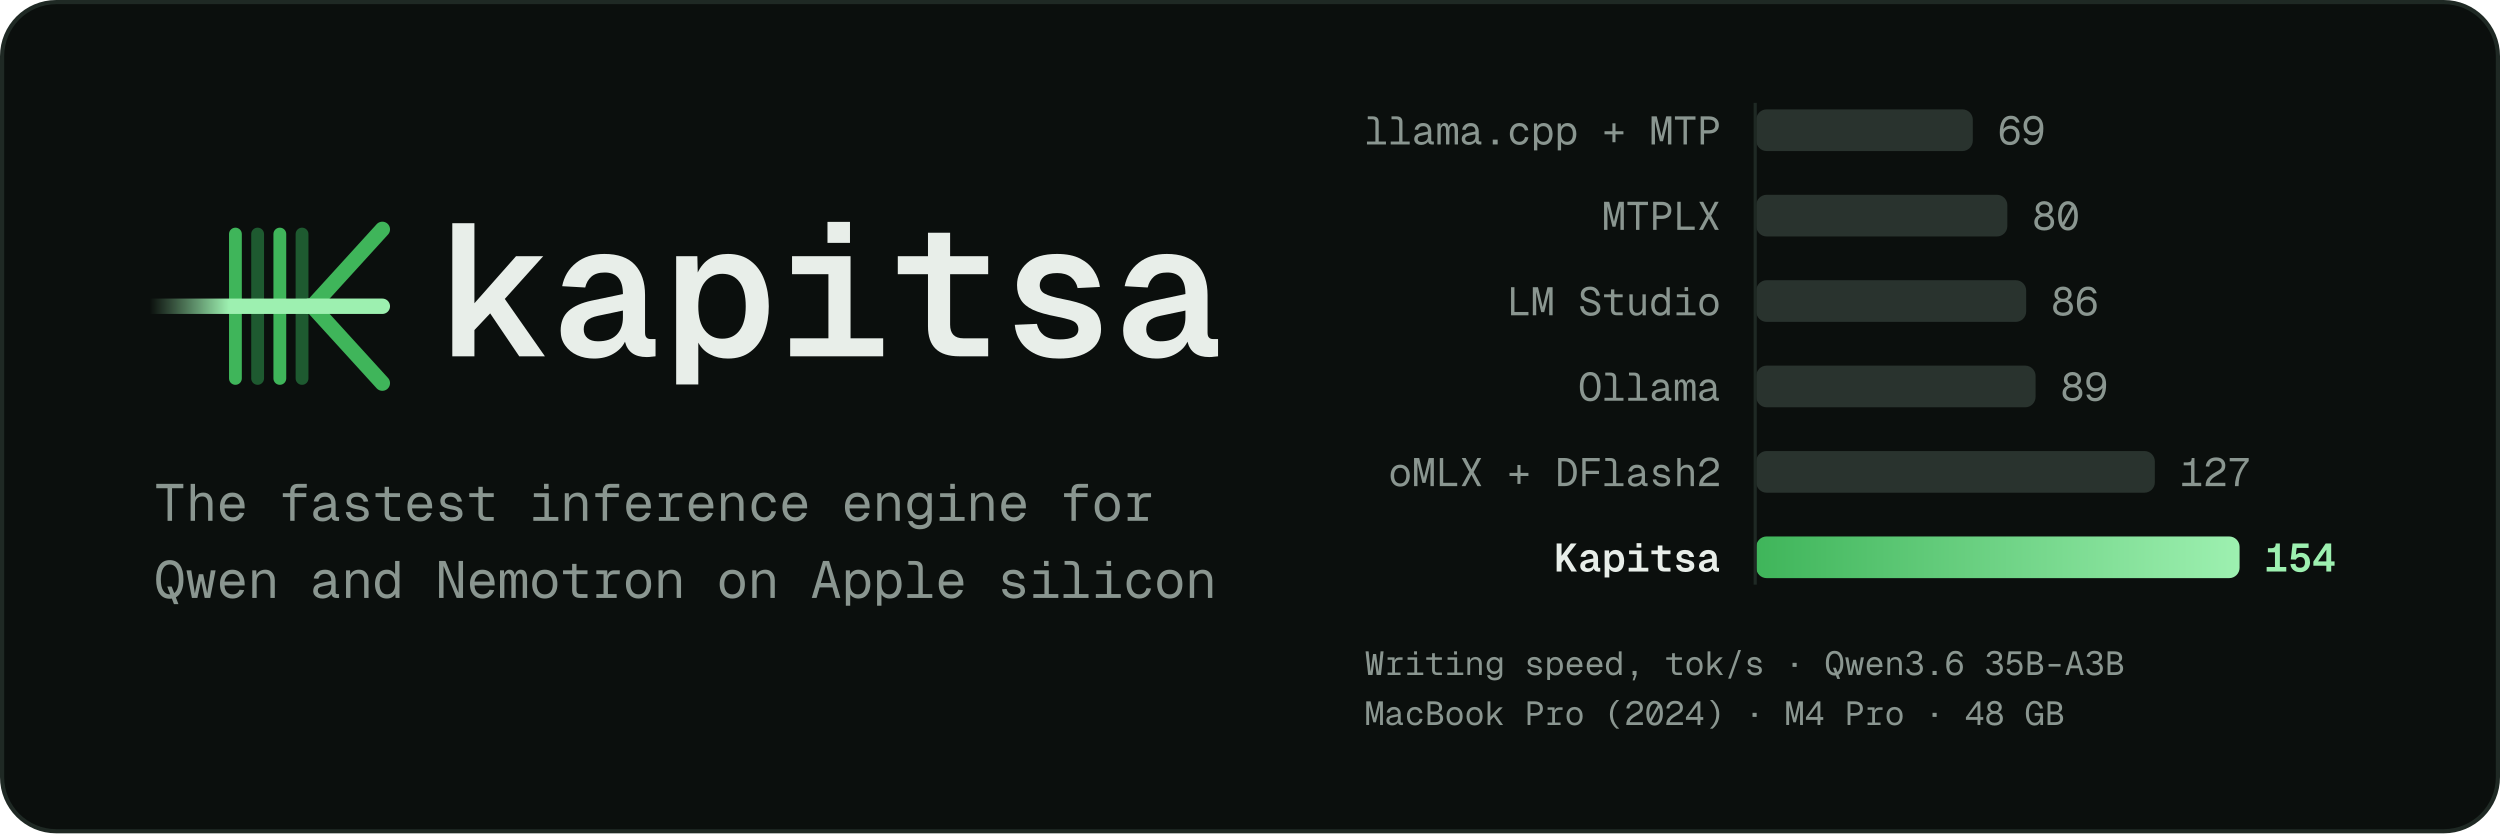
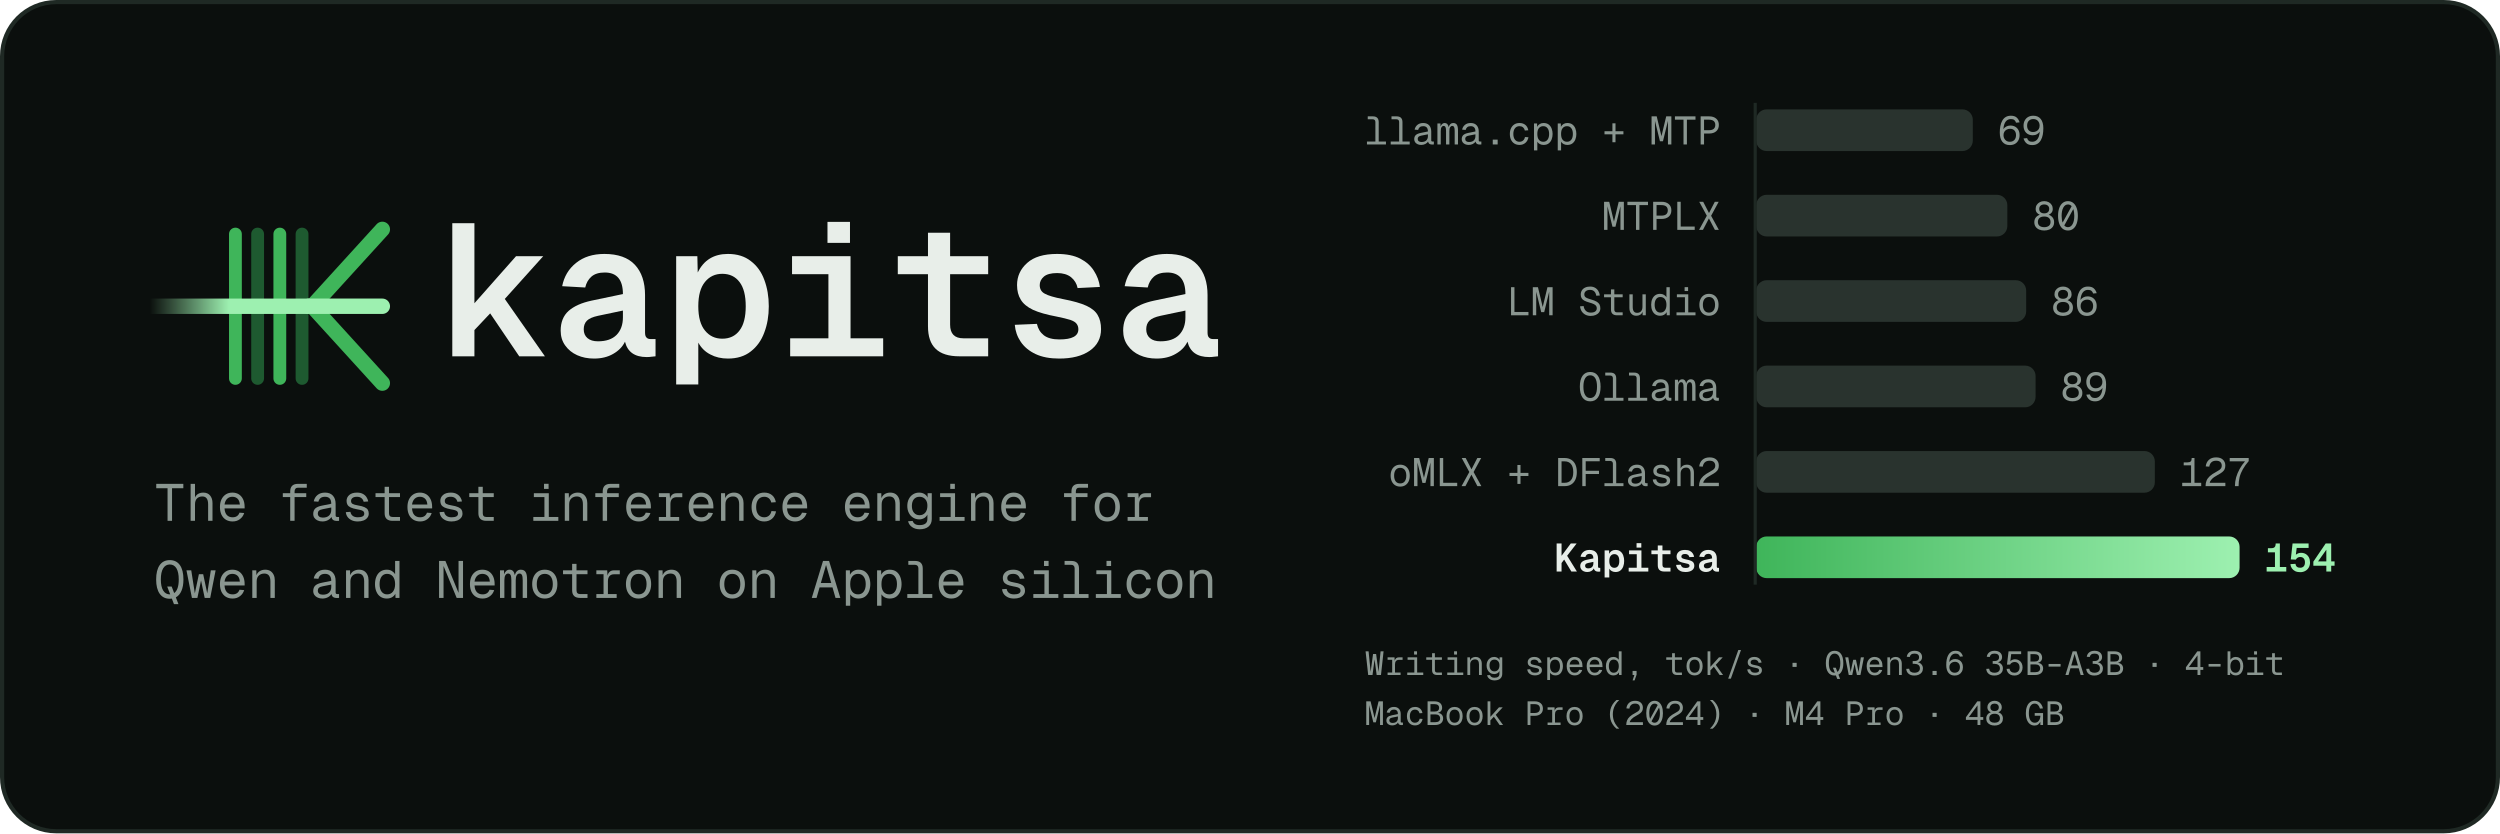
<svg xmlns="http://www.w3.org/2000/svg" width="1200" height="400" viewBox="0 0 1200 400" role="img" aria-labelledby="t d">
  <defs>
    <linearGradient id="hwin" x1="0" x2="46.25" y1="0" y2="0" gradientUnits="userSpaceOnUse">
      <stop offset="0" stop-color="#9DF0B0" stop-opacity="0" />
      <stop offset="1" stop-color="#9DF0B0" />
    </linearGradient>
    <linearGradient id="hwk" x1="0" x2="1" y1="0" y2="0">
      <stop offset="0" stop-color="#3FB55A" />
      <stop offset="1" stop-color="#9DF0B0" />
    </linearGradient>
    <path id="gs0" d="m70 0v710h118v-427l222 251h145l-205-228 214-306h-137l-155 229-84-89v-140z" />
    <path id="gs1" d="m226-12q-50 0-90 18-40 18-64 52-24 33-24 79 0 67 42 105 43 38 123 55l167 35q0 115-97 115-46 0-71-22-25-22-33-58l-123 7q15 77 74 124 59 48 151 48 109 0 163-58 54-58 54-162v-199q0-20 8-27 7-8 22-8h26v-92q-6-1-20-2-13-2-27-2-96 0-116 82-19-40-63-65-43-25-102-25zm21 92q65 0 99 34 34 35 34 94v36l-133-28q-42-9-59-26-17-17-17-46 0-30 20-47 20-17 56-17z" />
    <path id="gs2" d="m64-150v684h113l2-87q48 99 161 99 74 0 122-38 49-37 72-100 24-64 24-141 0-77-24-140-23-63-72-101-48-38-122-38-53 0-94 22-41 21-64 63v-223zm246 244q59 0 92 44 33 43 33 129 0 86-33 129-33 44-92 44-57 0-92-43-36-43-36-130 0-87 36-130 35-43 92-43z" />
    <path id="gs3" d="m72 0v96h204v342h-194v96h312v-438h174v-96zm199 605v112h120v-112z" />
    <path id="gs4" d="m375 0q-86 0-127 40-41 39-41 120v278h-161v96h161v125h118v-125h203v-96h-203v-269q0-73 71-73h132v-96z" />
    <path id="gs5" d="m307-12q-75 0-126 24-51 24-79 65-28 41-32 91l118 5q8-38 37-61 29-22 83-22 101 0 101 54 0 17-9 29-8 12-33 21-25 8-74 18-80 15-126 36-46 22-65 54-20 32-20 78 0 70 54 118 53 48 159 48 76 0 124-25 48-25 73-65 26-40 32-86l-119-6q-7 35-35 58-28 22-74 22-49 0-71-19-22-19-22-45 0-32 27-46 26-15 98-29 79-15 123-35 44-20 61-50 18-30 18-75 0-73-60-115-60-42-163-42z" />
    <path id="gr6" d="m257 0v626h-217v84h520v-84h-217v-626z" />
    <path id="gr7" d="m100 0v710h84v-263q21 49 63 72 42 23 96 23 86 0 131-56 46-56 46-145v-341h-84v317q0 151-111 151-64 0-103-39-38-39-38-113v-316z" />
    <path id="gr8" d="m306-12q-75 0-130 34-54 34-84 96-29 63-29 147 0 84 29 146 30 62 84 97 53 34 126 34 69 0 122-32 53-33 83-95 30-62 30-151v-25h-386q5-85 45-128 41-43 110-43 52 0 86 24 33 25 46 65l90-7q-21-71-80-116-58-46-142-46zm-155 325h294q-6 77-45 113-39 36-98 36-61 0-100-38-40-37-51-111z" />
    <path id="gr9" d="m212 0v456h-142v74h142v34q0 71 36 108 37 38 112 38h170v-74h-170q-31 0-48-20-16-19-16-52v-34h224v-74h-224v-456z" />
    <path id="gra" d="m230-12q-50 0-90 18-40 18-63 50-23 33-23 76 0 68 40 106 41 37 128 54l178 36q0 68-30 101-31 33-88 33-55 0-86-24-31-25-43-71l-89 7q15 75 72 122 56 46 146 46 96 0 149-58 53-57 53-158v-220q0-18 8-25 8-7 24-7h34v-74q-16-2-44-2-42 0-68 17-25 17-34 55l-1 5q-21-39-69-63-47-24-104-24zm8 74q81 0 122 41 40 41 40 107v46l-162-32q-54-10-75-30-21-21-21-54 0-37 26-58 25-20 70-20z" />
    <path id="grb" d="m310-12q-69 0-119 24-50 24-79 64-28 41-32 91l88 6q8-49 44-77 35-28 98-28 59 0 92 17 32 17 32 53 0 23-11 38-11 15-41 26-30 10-88 20-77 14-120 34-44 21-62 52-18 31-18 74 0 69 52 114 52 46 149 46 66 0 111-24 44-23 70-62 26-38 34-84l-88-6q-9 42-42 69-32 27-86 27-58 0-86-23-28-23-28-57 0-40 30-57 30-17 102-29 82-13 127-34 45-20 63-50 18-30 18-74 0-47-28-80-27-34-74-52-48-18-108-18z" />
    <path id="grc" d="m378 0q-153 0-153 146v310h-175v74h175v124h84v-124h211v-74h-211v-310q0-72 69-72h142v-74z" />
    <path id="grd" d="m80 0v74h213v382h-203v74h287v-456h183v-74zm205 613v98h88v-98z" />
    <path id="gre" d="m84 0v530h77l2-95q21 54 67 81 47 26 102 26 61 0 102-27 40-27 61-73 21-45 21-101v-341h-84v317q0 74-29 113-29 38-89 38-61 0-104-38-42-39-42-113v-317z" />
    <path id="grf" d="m90 0v74h138v382h-138v74h208l6-103q25 103 127 103h109v-76h-108q-58 0-89-34-31-35-31-100v-246h168v-74z" />
    <path id="gr10" d="m314-12q-74 0-129 34-55 34-85 96-30 63-30 147 0 84 30 146 30 62 85 97 55 34 129 34 89 0 148-48 58-47 74-136l-88-6q-12 53-48 82-35 28-86 28-73 0-114-52-42-53-42-145 0-92 42-145 41-52 114-52 51 0 88 30 38 30 50 90l88-6q-16-88-76-141-61-53-150-53z" />
    <path id="gr11" d="m297-162q-85 0-145 42-60 42-77 112l88 6q12-37 43-58 30-22 91-22 72 0 111 29 38 29 38 87v86q-19-42-61-67-42-25-94-25-67 0-119 33-53 33-82 91-30 58-30 133 0 76 29 133 29 58 81 91 51 33 117 33 56 0 101-26 44-26 62-70v84h80v-494q0-93-62-146-61-52-171-52zm-2 270q68 0 109 48 41 47 42 129 2 82-40 129-42 48-111 48-70 0-109-48-38-47-38-129 0-82 40-129 39-48 107-48z" />
    <path id="gr12" d="m300-12q-73 0-128 34-54 34-84 96-30 63-30 147 0 85 30 147 30 62 84 96 55 34 128 34 73 0 128-34 54-34 84-96 30-62 30-147 0-84-30-147-30-62-84-96-55-34-128-34zm0 80q73 0 114 52 40 53 40 145 0 92-40 145-41 52-114 52-73 0-114-52-40-53-40-145 0-92 40-145 41-52 114-52z" />
    <path id="gr13" d="m300-16q-126 0-194 96-68 96-68 274 0 179 68 276 68 96 194 96 126 0 194-96 68-97 68-276 0-131-38-218-37-88-108-125l50-130h-86l-41 106q-19-3-39-3zm0 84q4 0 8 0l-58 150h86l48-125q88 63 88 261 0 140-44 214-45 74-128 74-82 0-127-74-45-74-45-214 0-139 45-212 45-74 127-74z" />
    <path id="gr14" d="m125 0l-105 530h92l69-442 78 368h82l78-368 69 442h92l-104-530h-106l-70 334-70-334z" />
    <path id="gr15" d="m267-12q-70 0-121 34-51 34-78 96-28 62-28 147 0 85 28 147 27 62 78 96 51 34 121 34 56 0 98-26 42-27 61-60v254h84v-710h-76l-3 79q-23-43-66-67-43-24-98-24zm5 80q72 0 113 53 41 53 41 144 0 92-41 145-41 52-115 52-65 0-104-52-38-53-38-145 0-91 38-144 39-53 106-53z" />
    <path id="gr16" d="m70 0v710h122l252-613v613h86v-710h-122l-252 613v-613z" />
    <path id="gr17" d="m40 0v530h77l2-78q14 42 41 66 26 24 64 24 79 0 99-99l1-6q13 49 42 77 30 28 72 28 64 0 93-44 29-44 29-146v-352h-84v340q0 71-15 100-15 28-47 28-31 0-52-31-20-31-20-99v-338h-84v340q0 68-14 98-15 30-48 30-31 0-52-31-20-31-20-99v-338z" />
    <path id="gr18" d="m26 0l216 710h116l216-710h-92l-58 202h-248l-58-202zm274 632l-100-346h200z" />
    <path id="gr19" d="m80-150v680h78l1-85q24 47 67 72 42 25 96 25 79 0 130-39 50-39 74-102 24-63 24-136 0-73-24-136-24-63-74-102-51-39-130-39-52 0-94 22-43 22-64 60v-220zm234 218q69 0 108 52 40 52 40 145 0 93-40 145-39 52-108 52-69 0-110-50-40-49-40-147 0-97 40-147 40-50 110-50z" />
    <path id="gr1a" d="m60 0v74h213v494q0 32-18 50-18 18-50 18h-125v74h129q148 0 148-148v-488h183v-74z" />
    <path id="gr1b" d="m238 0v122h124v-122z" />
    <path id="gr1c" d="m61 256v78h200v200h78v-200h200v-78h-200v-200h-78v200z" />
    <path id="gr1d" d="m262 80l-126 517v-597h-86v710h130l120-501 120 501h130v-710h-86v597l-126-517z" />
    <path id="gr1e" d="m90 0v710h216q111 0 178-58 66-57 66-159 0-102-66-159-67-58-178-58h-130v-276zm86 360h120q84 0 124 34 40 35 40 99 0 65-40 99-40 34-124 34h-120z" />
    <path id="gr1f" d="m302-16q-120 0-186 82-66 82-66 234 0 88 14 165 15 77 48 135 32 59 86 92 53 34 132 34 95 0 147-46 52-47 73-122l-90-8q-12 42-42 67-29 25-88 25-80 0-129-62-49-62-60-186l-1-7q26 39 72 65 45 26 106 26 70 0 122-30 52-30 81-84 29-55 29-128 0-78-32-134-31-57-86-88-56-30-130-30zm2 84q70 0 113 44 43 45 43 124 0 74-40 117-41 43-108 43-48 0-86-20-38-19-60-55-22-36-22-85 0-73 44-120 43-48 116-48z" />
    <path id="gr20" d="m298 726q120 0 186-82 66-82 66-234 0-88-14-165-15-77-48-135-32-59-86-92-53-34-132-34-94 0-146 46-53 47-74 122l90 8q12-42 42-67 30-25 88-25 80 0 129 62 49 62 60 186l1 7q-26-39-72-65-45-26-106-26-70 0-122 30-52 30-81 84-29 55-29 128 0 78 32 134 31 57 87 88 56 30 129 30zm-2-84q-70 0-113-44-43-44-43-124 0-73 40-116 41-44 108-44 48 0 86 20 38 19 60 55 22 36 22 85 0 74-43 121-43 47-117 47z" />
    <path id="gr21" d="m100 0v710h86v-626h354v-84z" />
    <path id="gr22" d="m50 0l196 357-192 353h100l147-285 147 285h98l-192-354 196-356h-100l-151 289-151-289z" />
    <path id="gr23" d="m300-16q-70 0-127 24-57 24-90 71-33 47-33 116 0 69 37 117 37 48 100 70-47 19-75 56-28 36-28 93 0 56 28 100 28 44 76 69 49 26 112 26 63 0 112-26 49-25 76-69 28-44 28-100 0-57-28-93-28-37-75-56 63-22 100-70 37-48 37-117 0-69-33-116-33-47-89-71-57-24-128-24zm0 433q57 0 92 29 34 28 34 85 0 51-34 81-33 30-92 30-58 0-92-30-34-30-34-81 0-57 34-85 35-29 92-29zm0-349q70 0 115 32 45 33 45 100 0 62-40 100-40 37-120 37-79 0-120-37-40-38-40-100 0-67 45-100 45-32 115-32z" />
    <path id="gr24" d="m300-16q-77 0-134 45-56 45-86 128-30 83-30 197 0 115 30 198 30 83 86 128 57 46 134 46 78 0 134-46 56-45 86-128 30-83 30-198 0-114-30-197-30-83-86-128-56-45-134-45zm-160 370q0-100 25-170l228 415q-39 43-93 43-74 0-117-78-43-77-43-210zm160-286q74 0 117 78 43 77 43 208 0 101-25 171l-228-414q39-43 93-43z" />
    <path id="gr25" d="m311-16q-75 0-133 31-58 31-93 85-35 55-41 127l90 6q11-79 58-122 46-43 121-43 74 0 113 28 40 29 40 81 0 34-16 59-15 24-58 46-42 21-125 44-74 21-119 46-46 26-66 62-21 37-21 90 0 60 29 106 28 45 81 70 53 26 126 26 73 0 125-30 52-29 82-80 31-51 39-116l-90-6q-9 65-47 106-39 42-111 42-66 0-105-32-39-31-39-82 0-33 15-54 14-22 51-38 37-17 104-36 87-24 139-54 51-30 74-71 22-41 22-100 0-56-31-99-31-44-86-68-55-24-128-24z" />
    <path id="gr26" d="m263-12q-79 0-126 54-47 53-47 147v341h84v-318q0-77 28-114 27-36 84-36 62 0 98 40 36 41 36 112v316h84v-530h-80v86q-44-98-161-98z" />
    <path id="gr27" d="m300-16q-126 0-194 96-68 96-68 274 0 179 68 276 68 96 194 96 126 0 194-96 68-97 68-276 0-178-68-274-68-96-194-96zm0 84q83 0 128 74 44 73 44 212 0 140-44 214-45 74-128 74-82 0-127-74-45-74-45-214 0-139 45-212 45-74 127-74z" />
    <path id="gr28" d="m90 0v710h168q92 0 160-42 69-41 106-120 38-80 38-194 0-114-38-193-37-79-106-120-68-41-160-41zm86 84h77q104 0 161 68 58 67 58 202 0 135-58 204-57 68-161 68h-77z" />
    <path id="gr29" d="m100 0v710h440v-82h-354v-240h336v-82h-336v-306z" />
    <path id="gr2a" d="m50 0q0 75 24 136 23 60 82 115 60 55 166 111 49 26 79 48 30 22 44 47 14 25 14 61 0 55-35 90-36 34-107 34-75 0-119-39-43-39-54-111l-90 6q12 104 80 166 68 62 183 62 110 0 171-57 61-57 61-149 0-54-18-94-18-39-61-73-42-34-116-73-96-51-146-103-49-52-52-93h394v-84z" />
    <path id="gr2b" d="m60 0v84h224v442h-186v74h96q57 0 82 25 24 25 24 85h70v-626h170v-84z" />
    <path id="gr2c" d="m192 0q0 110 30 220 31 109 88 212 57 103 136 194h-386v84h480v-78q-89-102-146-202-57-99-84-204-26-106-26-226z" />
    <path id="gs2d" d="m52 0v710h124v-312l234 312h148l-241-311 247-399h-140l-182 302-66-86v-216z" />
    <path id="gs2e" d="m52 0v114h210v372h-178v104h84q60 0 86 27 26 27 26 93h106v-596h162v-114z" />
    <path id="gs2f" d="m299-16q-73 0-127 26-53 27-84 73-31 46-36 104l128 8q13-99 119-99 56 0 89 35 32 35 32 100 0 65-32 101-32 36-88 36-36 0-66-18-30-19-43-49l-129 5 45 404h405v-114h-301l-21-172q26 24 60 36 33 13 70 13 70 0 121-31 51-32 79-86 28-55 28-125 0-73-32-129-31-55-87-86-56-32-130-32z" />
    <path id="gs30" d="m360 0v146h-328v104l312 460h139v-454h85v-110h-85v-146zm-210 256h210v295z" />
    <path id="gr31" d="m108 0l-78 710h90l62-617 72 537h92l72-537 62 617h90l-78-710h-130l-62 469-62-469z" />
    <path id="gr32" d="m240-162l54 162h-54v122h120v-112l-60-172z" />
    <path id="gr33" d="m90 0v710h84v-465l258 285h112l-209-225 219-305h-102l-174 248-104-110v-138z" />
    <path id="gr34" d="m108-110l304 860h80l-304-860z" />
    <path id="gr35" d="m238 243v122h124v-122z" />
    <path id="gr36" d="m294-16q-115 0-177 56-62 55-67 143l89 6q6-65 49-93 42-28 106-28 43 0 81 12 38 13 61 42 24 28 24 76 0 71-46 104-46 33-115 33h-56v84h56q37 0 68 11 31 11 49 36 19 24 19 64 0 55-35 84-35 28-101 28-67 0-101-27-35-27-42-74l-90 6q10 80 70 129 60 50 163 50 104 0 165-52 61-51 61-140 0-114-123-152 69-19 108-68 40-48 40-116 0-68-33-116-33-48-91-73-58-25-132-25z" />
    <path id="gr37" d="m298-16q-69 0-120 25-52 25-82 70-31 45-36 104l90 6q8-60 48-91 39-30 100-30 69 0 110 42 42 43 42 118 0 75-40 118-39 44-110 44-42 0-80-20-39-21-56-59h-92l47 399h378v-84h-299l-26-214q26 30 64 45 38 15 76 15 68 0 120-32 51-31 80-86 28-55 28-126 0-71-31-126-31-56-85-87-55-31-126-31z" />
    <path id="gr38" d="m90 0v710h200q117 0 176-52 60-52 60-142 0-58-35-98-35-41-94-52 75-10 117-54 42-45 42-114 0-92-64-145-64-53-177-53zm86 403h118q74 0 108 29 34 29 34 82 0 54-34 83-34 29-108 29h-118zm0-319h140q77 0 114 30 36 30 36 84 0 57-38 89-38 32-112 32h-140z" />
    <path id="gr39" d="m120 252v79h360v-79z" />
-     <path id="gr3a" d="m356-110q-78 69-120 140-43 72-60 144-16 73-16 146 0 73 16 146 17 72 60 144 42 71 120 140h84q-75-71-117-143-42-72-59-143-17-72-17-144 0-72 17-144 17-71 59-142 42-72 117-144z" />
-     <path id="gr3b" d="m388 0v154h-348v78l342 478h92v-472h86v-84h-86v-154zm-260 238h260v352z" />
-     <path id="gr3c" d="m244-110h-84q75 72 117 144 42 71 59 142 17 72 17 144 0 72-17 144-17 71-59 143-42 72-117 143h84q78-69 120-140 43-72 60-144 16-73 16-146 0-73-16-146-17-72-60-144-42-71-120-140z" />
-     <path id="gr3d" d="m298-16q-75 0-134 42-58 41-92 124-34 82-34 204 0 115 32 198 31 83 90 128 59 46 142 46 65 0 116-29 50-29 84-81 34-51 49-118l-90-6q-17 66-57 108-39 42-102 42-83 0-128-75-46-75-46-213 0-137 46-212 47-74 132-74 76 0 120 58 45 59 48 151h-170v82h250v-359h-80l-2 98q-25-52-66-83-42-31-108-31z" />
+     <path id="gr3a" d="m388 0v154h-348v78l342 478h92v-472h86v-84h-86v-154zm-260 238h260v352z" />
+     <path id="gr3b" d="m333-12q-55 0-98 24-43 24-66 67l-3-79h-76v710h84v-254q19 33 61 60 42 26 98 26 70 0 121-34 51-34 78-96 28-62 28-147 0-85-28-147-27-62-78-96-51-34-121-34zm-5 80q67 0 106 53 38 53 38 144 0 92-38 145-39 52-104 52-73 0-114-52-42-53-42-145 0-91 41-144 41-53 113-53z" />
+     <path id="gr3c" d="m356-110q-78 69-120 140-43 72-60 144-16 73-16 146 0 73 16 146 17 72 60 144 42 71 120 140h84q-75-71-117-143-42-72-59-143-17-72-17-144 0-72 17-144 17-71 59-142 42-72 117-144z" />
+     <path id="gr3d" d="m244-110h-84q75 72 117 144 42 71 59 142 17 72 17 144 0 72-17 144-17 71-59 143-42 72-117 143h84q78-69 120-140 43-72 60-144 16-73 16-146 0-73-16-146-17-72-60-144-42-71-120-140z" />
+     <path id="gr3e" d="m298-16q-75 0-134 42-58 41-92 124-34 82-34 204 0 115 32 198 31 83 90 128 59 46 142 46 65 0 116-29 50-29 84-81 34-51 49-118l-90-6q-17 66-57 108-39 42-102 42-83 0-128-75-46-75-46-213 0-137 46-212 47-74 132-74 76 0 120 58 45 59 48 151h-170v82h250v-359h-80l-2 98q-25-52-66-83-42-31-108-31z" />
  </defs>
  <rect x="1" y="1" width="1198" height="398" rx="26" fill="#0B0F0D" stroke="#1F2924" stroke-width="2" />
  <g transform="translate(72 106) scale(0.82)" fill="none">
    <path d="M0 50H46.75" stroke="url(#hwin)" stroke-width="9" />
    <rect x="46.25" y="4" width="7.5" height="92" rx="3.75" fill="#3FB55A" />
    <rect x="59.25" y="4" width="7.5" height="92" rx="3.75" fill="#1E5A30" />
    <rect x="72.25" y="4" width="7.5" height="92" rx="3.75" fill="#3FB55A" />
    <rect x="85.25" y="4" width="7.5" height="92" rx="3.75" fill="#1E5A30" />
    <path d="M46.25 50H95" stroke="#9DF0B0" stroke-width="9" />
    <path d="M95 50L136 5M95 50L136 95" stroke="#3FB55A" stroke-width="9" stroke-linecap="round" />
    <path d="M93 50H136" stroke="#9DF0B0" stroke-width="9" stroke-linecap="round" />
  </g>
  <g transform="translate(210.8 171.03) scale(0.09 -0.09)" fill="#E8EEE9">
    <use href="#gs0" />
    <use href="#gs1" x="600" />
    <use href="#gs2" x="1200" />
    <use href="#gs3" x="1800" />
    <use href="#gs4" x="2400" />
    <use href="#gs5" x="3000" />
    <use href="#gs1" x="3600" />
  </g>
  <g transform="translate(74 250) scale(0.025 -0.025)" fill="#8A9690">
    <use href="#gr6" />
    <use href="#gr7" x="600" />
    <use href="#gr8" x="1200" />
    <use href="#gr9" x="2400" />
    <use href="#gra" x="3000" />
    <use href="#grb" x="3600" />
    <use href="#grc" x="4200" />
    <use href="#gr8" x="4800" />
    <use href="#grb" x="5400" />
    <use href="#grc" x="6000" />
    <use href="#grd" x="7200" />
    <use href="#gre" x="7800" />
    <use href="#gr9" x="8400" />
    <use href="#gr8" x="9000" />
    <use href="#grf" x="9600" />
    <use href="#gr8" x="10200" />
    <use href="#gre" x="10800" />
    <use href="#gr10" x="11400" />
    <use href="#gr8" x="12000" />
    <use href="#gr8" x="13200" />
    <use href="#gre" x="13800" />
    <use href="#gr11" x="14400" />
    <use href="#grd" x="15000" />
    <use href="#gre" x="15600" />
    <use href="#gr8" x="16200" />
    <use href="#gr9" x="17400" />
    <use href="#gr12" x="18000" />
    <use href="#grf" x="18600" />
  </g>
  <g transform="translate(74 287) scale(0.025 -0.025)" fill="#8A9690">
    <use href="#gr13" />
    <use href="#gr14" x="600" />
    <use href="#gr8" x="1200" />
    <use href="#gre" x="1800" />
    <use href="#gra" x="3000" />
    <use href="#gre" x="3600" />
    <use href="#gr15" x="4200" />
    <use href="#gr16" x="5400" />
    <use href="#gr8" x="6000" />
    <use href="#gr17" x="6600" />
    <use href="#gr12" x="7200" />
    <use href="#grc" x="7800" />
    <use href="#grf" x="8400" />
    <use href="#gr12" x="9000" />
    <use href="#gre" x="9600" />
    <use href="#gr12" x="10800" />
    <use href="#gre" x="11400" />
    <use href="#gr18" x="12600" />
    <use href="#gr19" x="13200" />
    <use href="#gr19" x="13800" />
    <use href="#gr1a" x="14400" />
    <use href="#gr8" x="15000" />
    <use href="#grb" x="16200" />
    <use href="#grd" x="16800" />
    <use href="#gr1a" x="17400" />
    <use href="#grd" x="18000" />
    <use href="#gr10" x="18600" />
    <use href="#gr12" x="19200" />
    <use href="#gre" x="19800" />
  </g>
  <rect x="843" y="52.5" width="103.95" height="20" rx="5" fill="#29332E" />
  <g transform="translate(655 69.34) scale(0.019 -0.019)" fill="#8A9690">
    <use href="#gr1a" />
    <use href="#gr1a" x="600" />
    <use href="#gra" x="1200" />
    <use href="#gr17" x="1800" />
    <use href="#gra" x="2400" />
    <use href="#gr1b" x="3000" />
    <use href="#gr10" x="3600" />
    <use href="#gr19" x="4200" />
    <use href="#gr19" x="4800" />
    <use href="#gr1c" x="6000" />
    <use href="#gr1d" x="7200" />
    <use href="#gr6" x="7800" />
    <use href="#gr1e" x="8400" />
  </g>
  <g transform="translate(958.95 69.34) scale(0.019 -0.019)" fill="#8A9690">
    <use href="#gr1f" />
    <use href="#gr20" x="600" />
  </g>
  <rect x="843" y="93.5" width="120.52" height="20" rx="5" fill="#29332E" />
  <g transform="translate(769 110.34) scale(0.019 -0.019)" fill="#8A9690">
    <use href="#gr1d" />
    <use href="#gr6" x="600" />
    <use href="#gr1e" x="1200" />
    <use href="#gr21" x="1800" />
    <use href="#gr22" x="2400" />
  </g>
  <g transform="translate(975.52 110.34) scale(0.019 -0.019)" fill="#8A9690">
    <use href="#gr23" />
    <use href="#gr24" x="600" />
  </g>
  <rect x="843" y="134.5" width="129.56" height="20" rx="5" fill="#29332E" />
  <g transform="translate(723.4 151.34) scale(0.019 -0.019)" fill="#8A9690">
    <use href="#gr21" />
    <use href="#gr1d" x="600" />
    <use href="#gr25" x="1800" />
    <use href="#grc" x="2400" />
    <use href="#gr26" x="3000" />
    <use href="#gr15" x="3600" />
    <use href="#grd" x="4200" />
    <use href="#gr12" x="4800" />
  </g>
  <g transform="translate(984.56 151.34) scale(0.019 -0.019)" fill="#8A9690">
    <use href="#gr23" />
    <use href="#gr1f" x="600" />
  </g>
  <rect x="843" y="175.5" width="134.08" height="20" rx="5" fill="#29332E" />
  <g transform="translate(757.6 192.34) scale(0.019 -0.019)" fill="#8A9690">
    <use href="#gr27" />
    <use href="#gr1a" x="600" />
    <use href="#gr1a" x="1200" />
    <use href="#gra" x="1800" />
    <use href="#gr17" x="2400" />
    <use href="#gra" x="3000" />
  </g>
  <g transform="translate(989.08 192.34) scale(0.019 -0.019)" fill="#8A9690">
    <use href="#gr23" />
    <use href="#gr20" x="600" />
  </g>
  <rect x="843" y="216.5" width="191.32" height="20" rx="5" fill="#29332E" />
  <g transform="translate(666.4 233.34) scale(0.019 -0.019)" fill="#8A9690">
    <use href="#gr12" />
    <use href="#gr1d" x="600" />
    <use href="#gr21" x="1200" />
    <use href="#gr22" x="1800" />
    <use href="#gr1c" x="3000" />
    <use href="#gr28" x="4200" />
    <use href="#gr29" x="4800" />
    <use href="#gr1a" x="5400" />
    <use href="#gra" x="6000" />
    <use href="#grb" x="6600" />
    <use href="#gr7" x="7200" />
    <use href="#gr2a" x="7800" />
  </g>
  <g transform="translate(1046.32 233.34) scale(0.019 -0.019)" fill="#8A9690">
    <use href="#gr2b" />
    <use href="#gr2a" x="600" />
    <use href="#gr2c" x="1200" />
  </g>
  <rect x="843" y="257.5" width="232" height="20" rx="5" fill="url(#hwk)" />
  <g transform="translate(746.2 274.34) scale(0.019 -0.019)" fill="#E8EEE9">
    <use href="#gs2d" />
    <use href="#gs1" x="600" />
    <use href="#gs2" x="1200" />
    <use href="#gs3" x="1800" />
    <use href="#gs4" x="2400" />
    <use href="#gs5" x="3000" />
    <use href="#gs1" x="3600" />
  </g>
  <g transform="translate(1087 274.34) scale(0.019 -0.019)" fill="#9DF0B0">
    <use href="#gs2e" />
    <use href="#gs2f" x="600" />
    <use href="#gs30" x="1200" />
  </g>
  <path d="M842.5 49.38V280.62" stroke="#1F2924" stroke-width="1.5" />
  <g transform="translate(655 324) scale(0.016 -0.016)" fill="#8A9690">
    <use href="#gr31" />
    <use href="#grf" x="600" />
    <use href="#grd" x="1200" />
    <use href="#grc" x="1800" />
    <use href="#grd" x="2400" />
    <use href="#gre" x="3000" />
    <use href="#gr11" x="3600" />
    <use href="#grb" x="4800" />
    <use href="#gr19" x="5400" />
    <use href="#gr8" x="6000" />
    <use href="#gr8" x="6600" />
    <use href="#gr15" x="7200" />
    <use href="#gr32" x="7800" />
    <use href="#grc" x="9000" />
    <use href="#gr12" x="9600" />
    <use href="#gr33" x="10200" />
    <use href="#gr34" x="10800" />
    <use href="#grb" x="11400" />
    <use href="#gr35" x="12600" />
    <use href="#gr13" x="13800" />
    <use href="#gr14" x="14400" />
    <use href="#gr8" x="15000" />
    <use href="#gre" x="15600" />
    <use href="#gr36" x="16200" />
    <use href="#gr1b" x="16800" />
    <use href="#gr1f" x="17400" />
    <use href="#gr36" x="18600" />
    <use href="#gr37" x="19200" />
    <use href="#gr38" x="19800" />
    <use href="#gr39" x="20400" />
    <use href="#gr18" x="21000" />
    <use href="#gr36" x="21600" />
    <use href="#gr38" x="22200" />
+     <use href="#gr35" x="23400" />
+     <use href="#gr3a" x="24600" />
+     <use href="#gr39" x="25200" />
+     <use href="#gr3b" x="25800" />
+     <use href="#grd" x="26400" />
+     <use href="#grc" x="27000" />
  </g>
  <g transform="translate(655 348) scale(0.016 -0.016)" fill="#8A9690">
    <use href="#gr1d" />
    <use href="#gra" x="600" />
    <use href="#gr10" x="1200" />
    <use href="#gr38" x="1800" />
    <use href="#gr12" x="2400" />
    <use href="#gr12" x="3000" />
    <use href="#gr33" x="3600" />
    <use href="#gr1e" x="4800" />
    <use href="#grf" x="5400" />
    <use href="#gr12" x="6000" />
-     <use href="#gr3a" x="7200" />
+     <use href="#gr3c" x="7200" />
    <use href="#gr2a" x="7800" />
    <use href="#gr24" x="8400" />
    <use href="#gr2a" x="9000" />
-     <use href="#gr3b" x="9600" />
-     <use href="#gr3c" x="10200" />
+     <use href="#gr3a" x="9600" />
+     <use href="#gr3d" x="10200" />
    <use href="#gr35" x="11400" />
    <use href="#gr1d" x="12600" />
-     <use href="#gr3b" x="13200" />
+     <use href="#gr3a" x="13200" />
    <use href="#gr1e" x="14400" />
    <use href="#grf" x="15000" />
    <use href="#gr12" x="15600" />
    <use href="#gr35" x="16800" />
-     <use href="#gr3b" x="18000" />
+     <use href="#gr3a" x="18000" />
    <use href="#gr23" x="18600" />
-     <use href="#gr3d" x="19800" />
+     <use href="#gr3e" x="19800" />
    <use href="#gr38" x="20400" />
  </g>
</svg>
